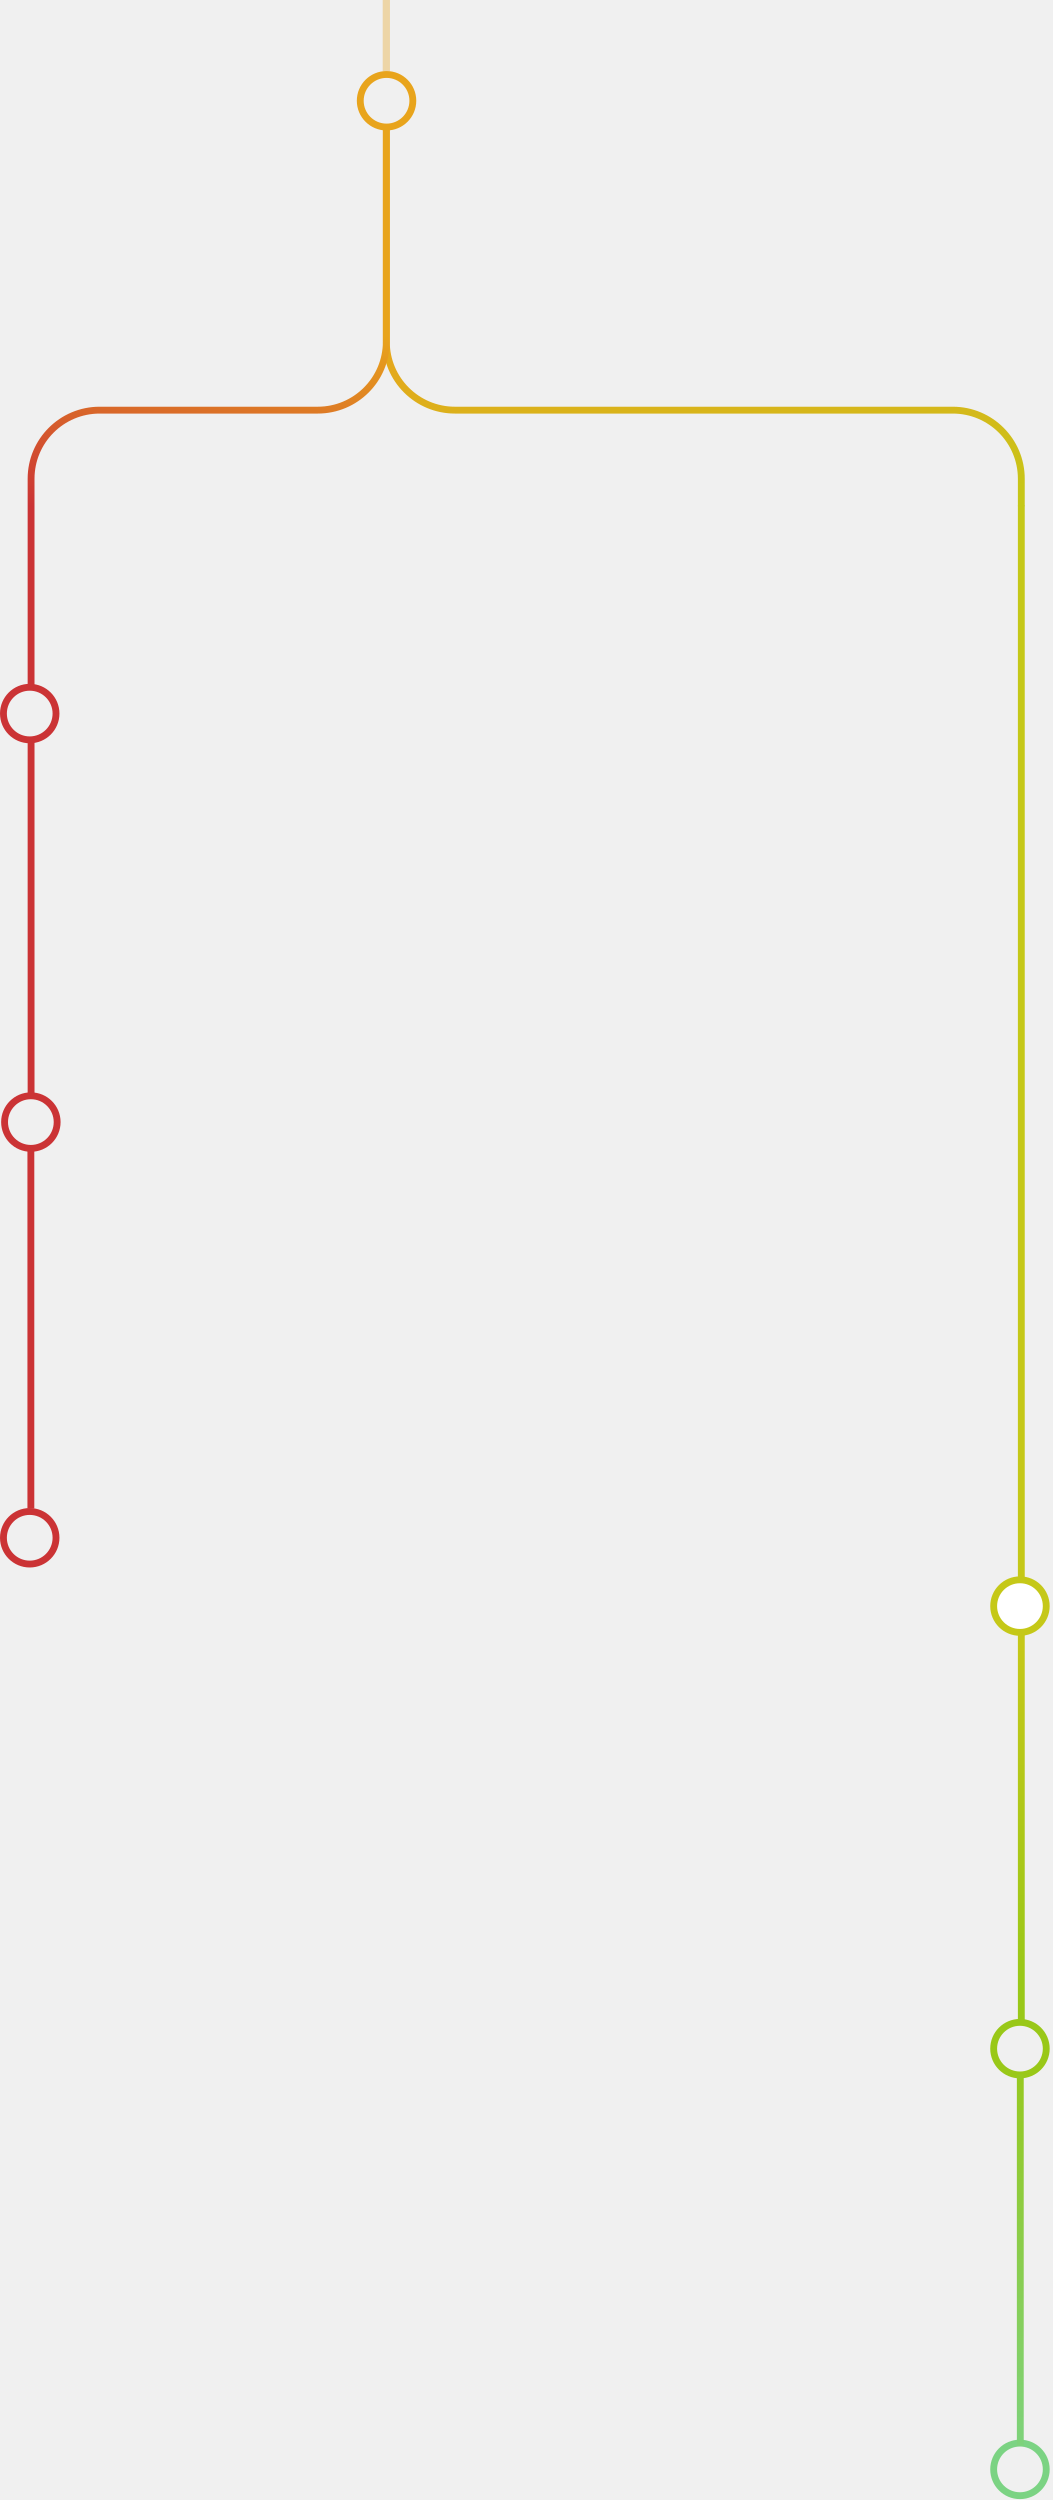
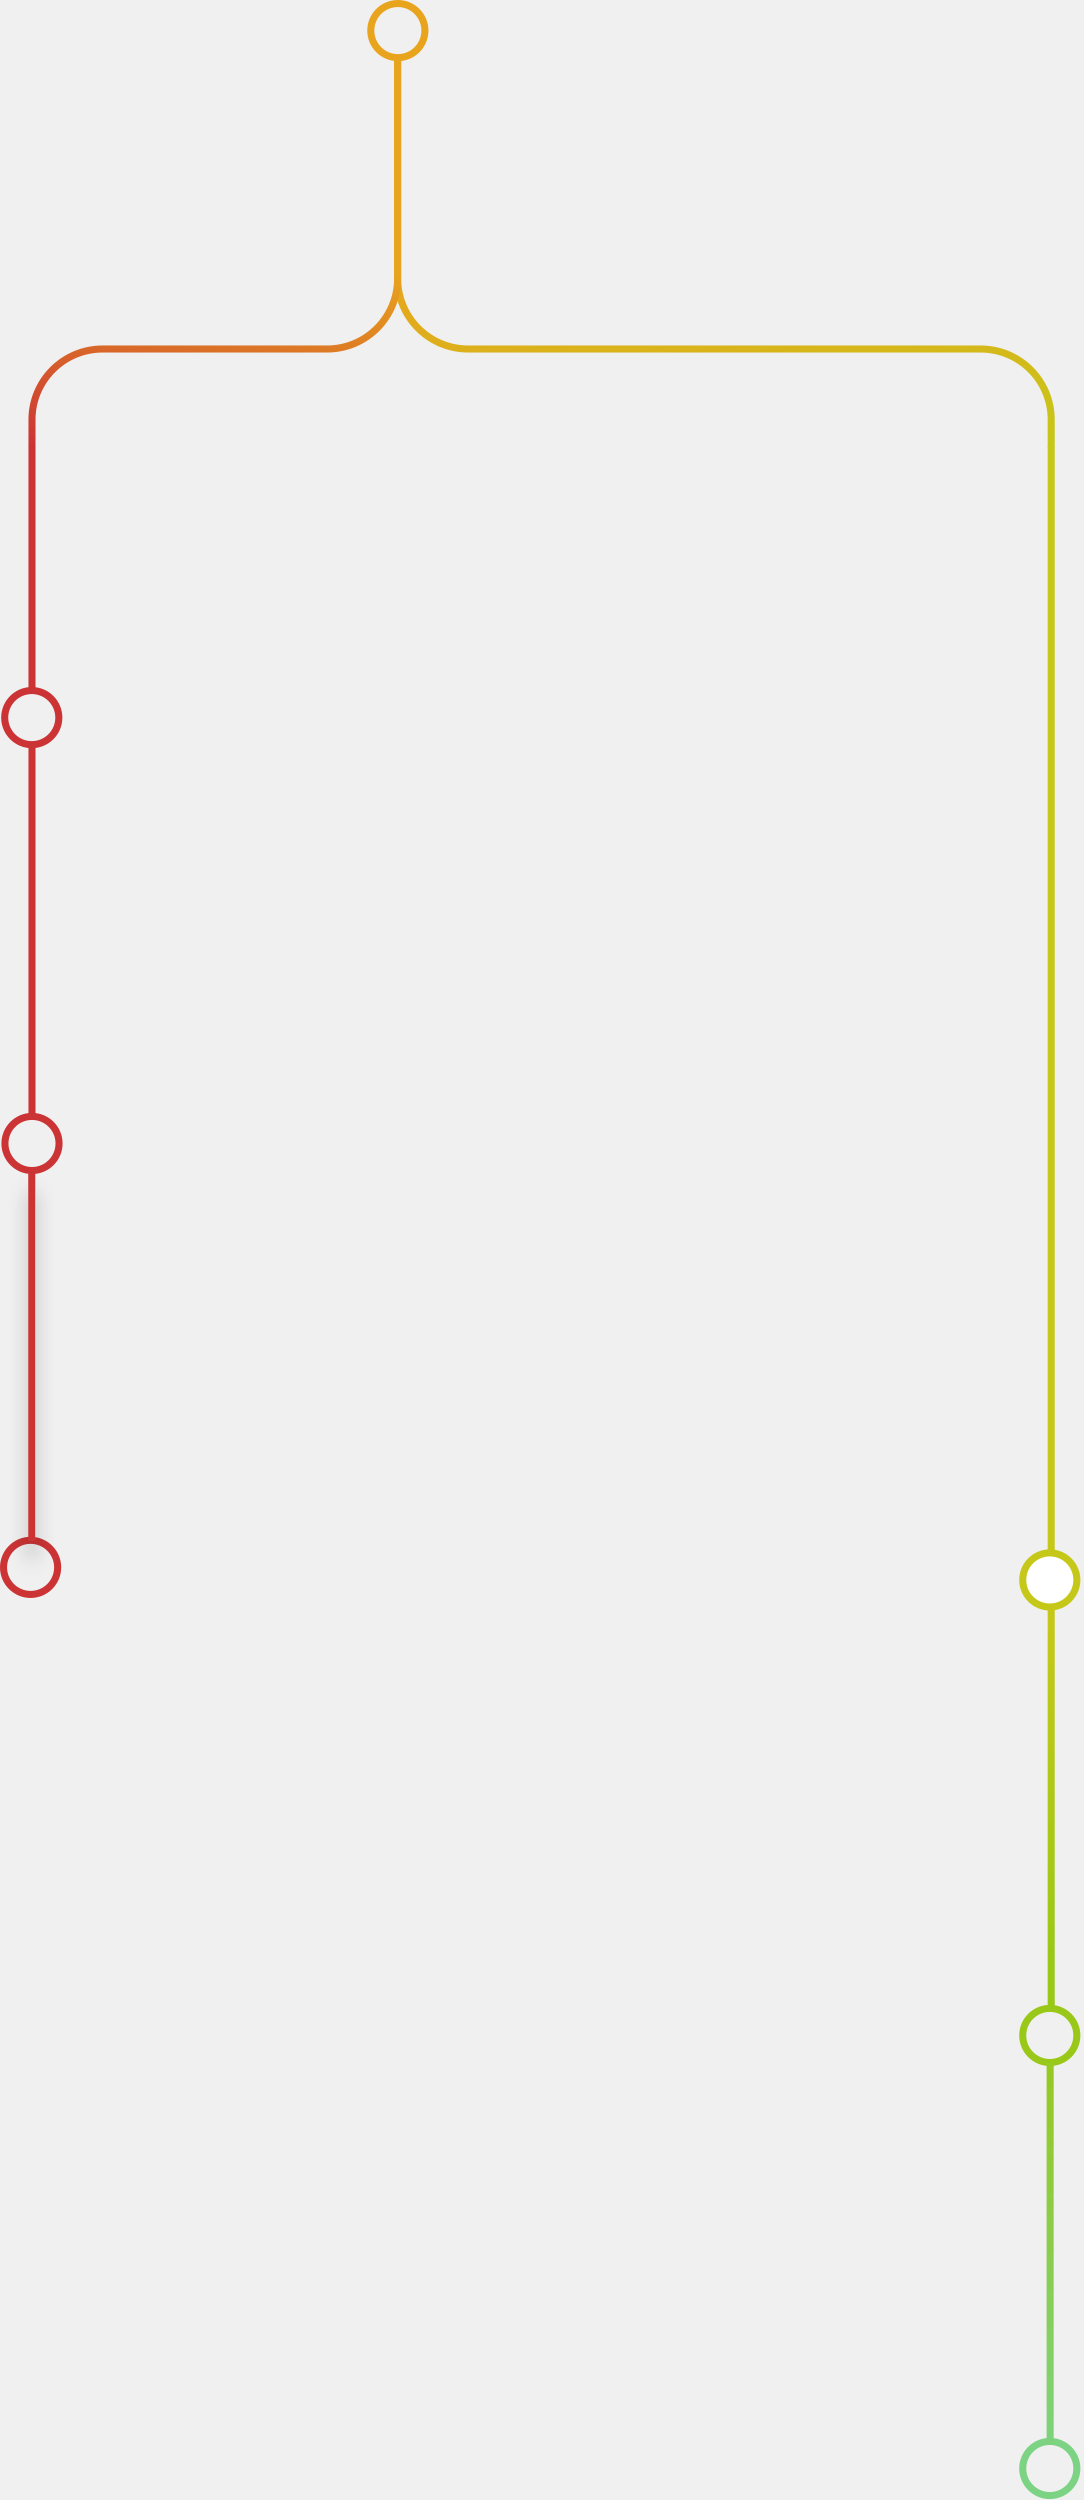
- <svg xmlns="http://www.w3.org/2000/svg" width="237" height="563" fill="none" viewBox="0 0 237 563">
-   <circle cx="87.049" cy="22.693" r="5.921" stroke="#E8A41C" stroke-width="1.545" transform="rotate(90 87.05 22.693)" />
-   <circle cx="6.694" cy="160.693" r="5.921" stroke="#CB3335" stroke-width="1.545" transform="rotate(90 6.694 160.693)" />
-   <circle cx="229.694" cy="461.357" r="5.921" stroke="#99C818" stroke-width="1.545" transform="rotate(90 229.694 461.357)" />
-   <circle cx="229.694" cy="556.107" r="5.921" stroke="#7BD383" stroke-width="1.545" transform="rotate(90 229.694 556.107)" />
-   <circle cx="6.95" cy="252.693" r="5.921" stroke="#CB3335" stroke-width="1.545" transform="rotate(90 6.95 252.693)" />
-   <circle cx="6.694" cy="346.307" r="5.921" stroke="#CB3335" stroke-width="1.545" transform="rotate(90 6.694 346.307)" />
-   <path stroke="#CB3335" stroke-width="1.545" d="M7 166.317V246.5" />
-   <path stroke="#CB3335" stroke-width="1.545" d="M6.95 258.5v81.25" />
-   <path stroke="url(#b)" stroke-width="1.545" d="M230 114v-6.191c0-8.53-6.915-15.445-15.446-15.445H102.446C93.916 92.364 87 85.459 87 76.928V29" />
-   <path stroke="url(#c)" stroke-width="1.545" d="M7 154.5v-46.691c0-8.53 6.915-15.445 15.445-15.445h49.11c8.53 0 15.445-6.905 15.445-15.436V29" />
-   <path stroke="url(#d)" stroke-width="1.545" d="M229.771 467.164v83.586" />
-   <path stroke="url(#e)" stroke-width="1.545" d="M230 113.836V455.5" />
-   <circle cx="229.694" cy="361.693" r="5.921" fill="#fff" stroke="#C5C818" stroke-width="1.545" transform="rotate(90 229.694 361.693)" />
-   <path stroke="#E8A41C" stroke-width="1.632" d="M87 0v16" opacity=".35" />
+ <svg xmlns="http://www.w3.org/2000/svg" width="237" height="547" fill="none" viewBox="0 0 237 547">
+   <circle cx="87.049" cy="6.693" r="5.921" stroke="#E8A41C" stroke-width="1.545" transform="rotate(90 87.05 6.693)" />
+   <circle cx="6.95" cy="157.01" r="5.921" stroke="#CB3335" stroke-width="1.545" transform="rotate(90 6.95 157.01)" />
+   <circle cx="229.694" cy="445.357" r="5.921" stroke="#99C818" stroke-width="1.545" transform="rotate(90 229.694 445.357)" />
+   <circle cx="229.694" cy="540.107" r="5.921" stroke="#7BD383" stroke-width="1.545" transform="rotate(90 229.694 540.107)" />
+   <circle cx="7" cy="250.193" r="5.921" stroke="#CB3335" stroke-width="1.545" transform="rotate(90 7 250.193)" />
+   <circle cx="6.694" cy="342.943" r="5.921" stroke="#CB3335" stroke-width="1.545" transform="rotate(90 6.694 342.943)" />
+   <path stroke="#CB3335" stroke-width="1.545" d="M7 162.75v81.5" />
+   <g filter="url(#a)">
+     <path stroke="#CB3335" stroke-width="1.545" d="M6.95 256.75V337" />
+   </g>
+   <path stroke="url(#b)" stroke-width="1.545" d="M230 98v-6.19c0-8.531-6.915-15.446-15.446-15.446H102.446C93.916 76.364 87 69.459 87 60.928V13" />
+   <path stroke="url(#c)" stroke-width="1.545" d="M7 150.75V91.81c0-8.531 6.915-15.446 15.445-15.446h49.11c8.53 0 15.445-6.905 15.445-15.436V13" />
+   <path stroke="url(#d)" stroke-width="1.545" d="M229.771 451.164v83.586" />
+   <path stroke="url(#e)" stroke-width="1.545" d="M230 97.836V439.5" />
+   <circle cx="229.694" cy="345.693" r="5.921" fill="#fff" stroke="#C5C818" stroke-width="1.545" transform="rotate(90 229.694 345.693)" />
  <defs>
-     <linearGradient id="b" x1="90.109" x2="95.994" y1="75.364" y2="128.8" gradientUnits="userSpaceOnUse">
+     <linearGradient id="b" x1="90.109" x2="95.994" y1="59.364" y2="112.8" gradientUnits="userSpaceOnUse">
      <stop stop-color="#E8A41C" />
      <stop offset="1" stop-color="#C5C818" />
    </linearGradient>
-     <linearGradient id="c" x1="85.261" x2="75.01" y1="75.364" y2="127.43" gradientUnits="userSpaceOnUse">
+     <linearGradient id="c" x1="85.261" x2="75.01" y1="59.364" y2="111.43" gradientUnits="userSpaceOnUse">
      <stop stop-color="#E8A41C" />
      <stop offset="1" stop-color="#CB3335" />
    </linearGradient>
-     <linearGradient id="d" x1="228.5" x2="228.5" y1="459.664" y2="557.664" gradientUnits="userSpaceOnUse">
+     <linearGradient id="d" x1="228.5" x2="228.5" y1="443.664" y2="541.664" gradientUnits="userSpaceOnUse">
      <stop stop-color="#99C818" />
      <stop offset="1" stop-color="#7BD383" />
    </linearGradient>
-     <linearGradient id="e" x1="228.875" x2="228.875" y1="370.871" y2="446.554" gradientUnits="userSpaceOnUse">
+     <linearGradient id="e" x1="228.875" x2="228.875" y1="354.871" y2="430.555" gradientUnits="userSpaceOnUse">
      <stop stop-color="#C5C818" />
      <stop offset="1" stop-color="#99C818" />
    </linearGradient>
+     <filter id="a" width="9.543" height="88.25" x="2.178" y="256.75" color-interpolation-filters="sRGB" filterUnits="userSpaceOnUse">
+       <feFlood flood-opacity="0" result="BackgroundImageFix" />
+       <feColorMatrix in="SourceAlpha" result="hardAlpha" values="0 0 0 0 0 0 0 0 0 0 0 0 0 0 0 0 0 0 127 0" />
+       <feOffset dy="4" />
+       <feGaussianBlur stdDeviation="2" />
+       <feComposite in2="hardAlpha" operator="out" />
+       <feColorMatrix values="0 0 0 0 0 0 0 0 0 0 0 0 0 0 0 0 0 0 0.25 0" />
+       <feBlend in2="BackgroundImageFix" result="effect1_dropShadow_1511_117" />
+       <feBlend in="SourceGraphic" in2="effect1_dropShadow_1511_117" result="shape" />
+     </filter>
  </defs>
</svg>
